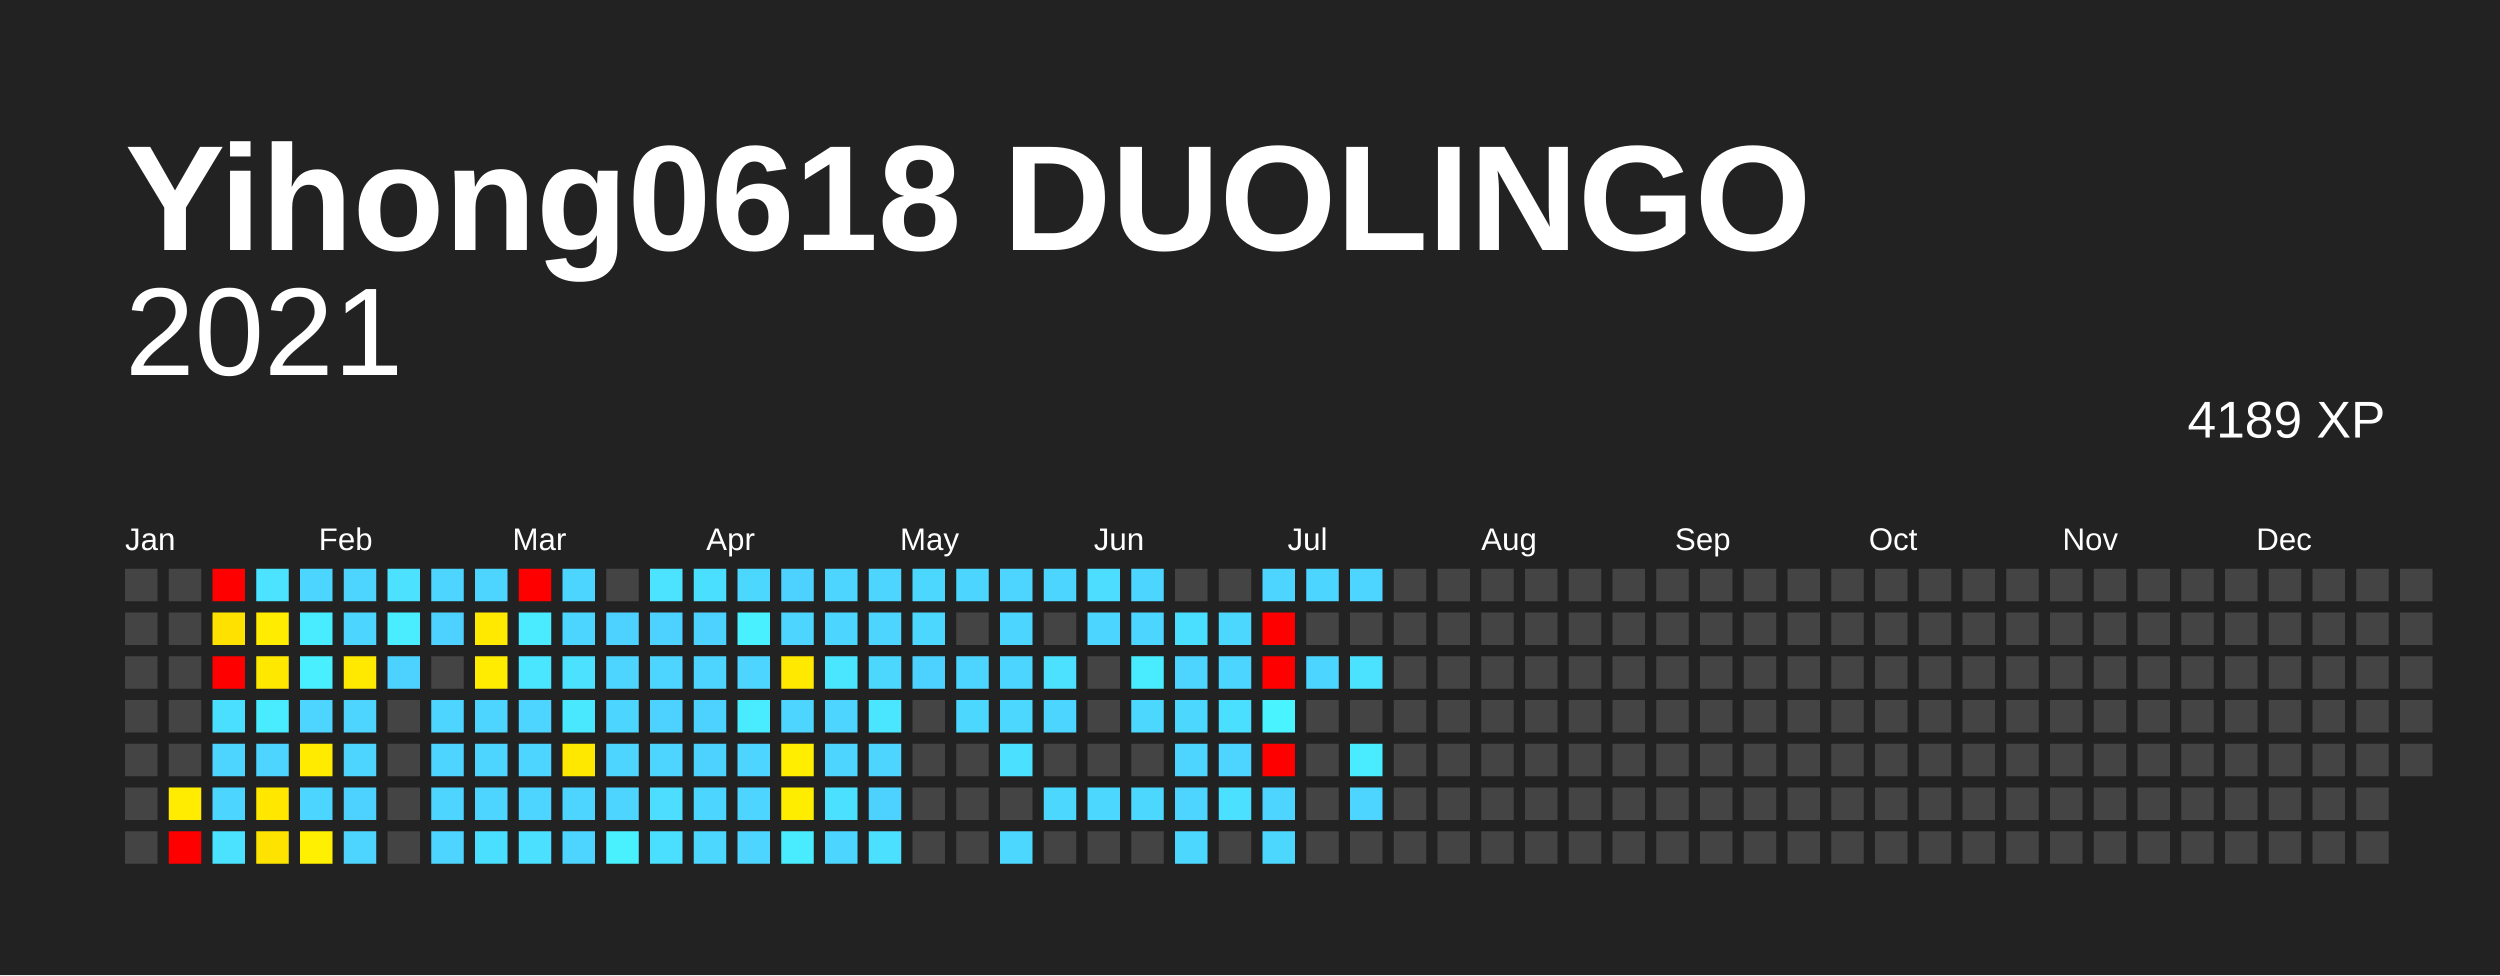
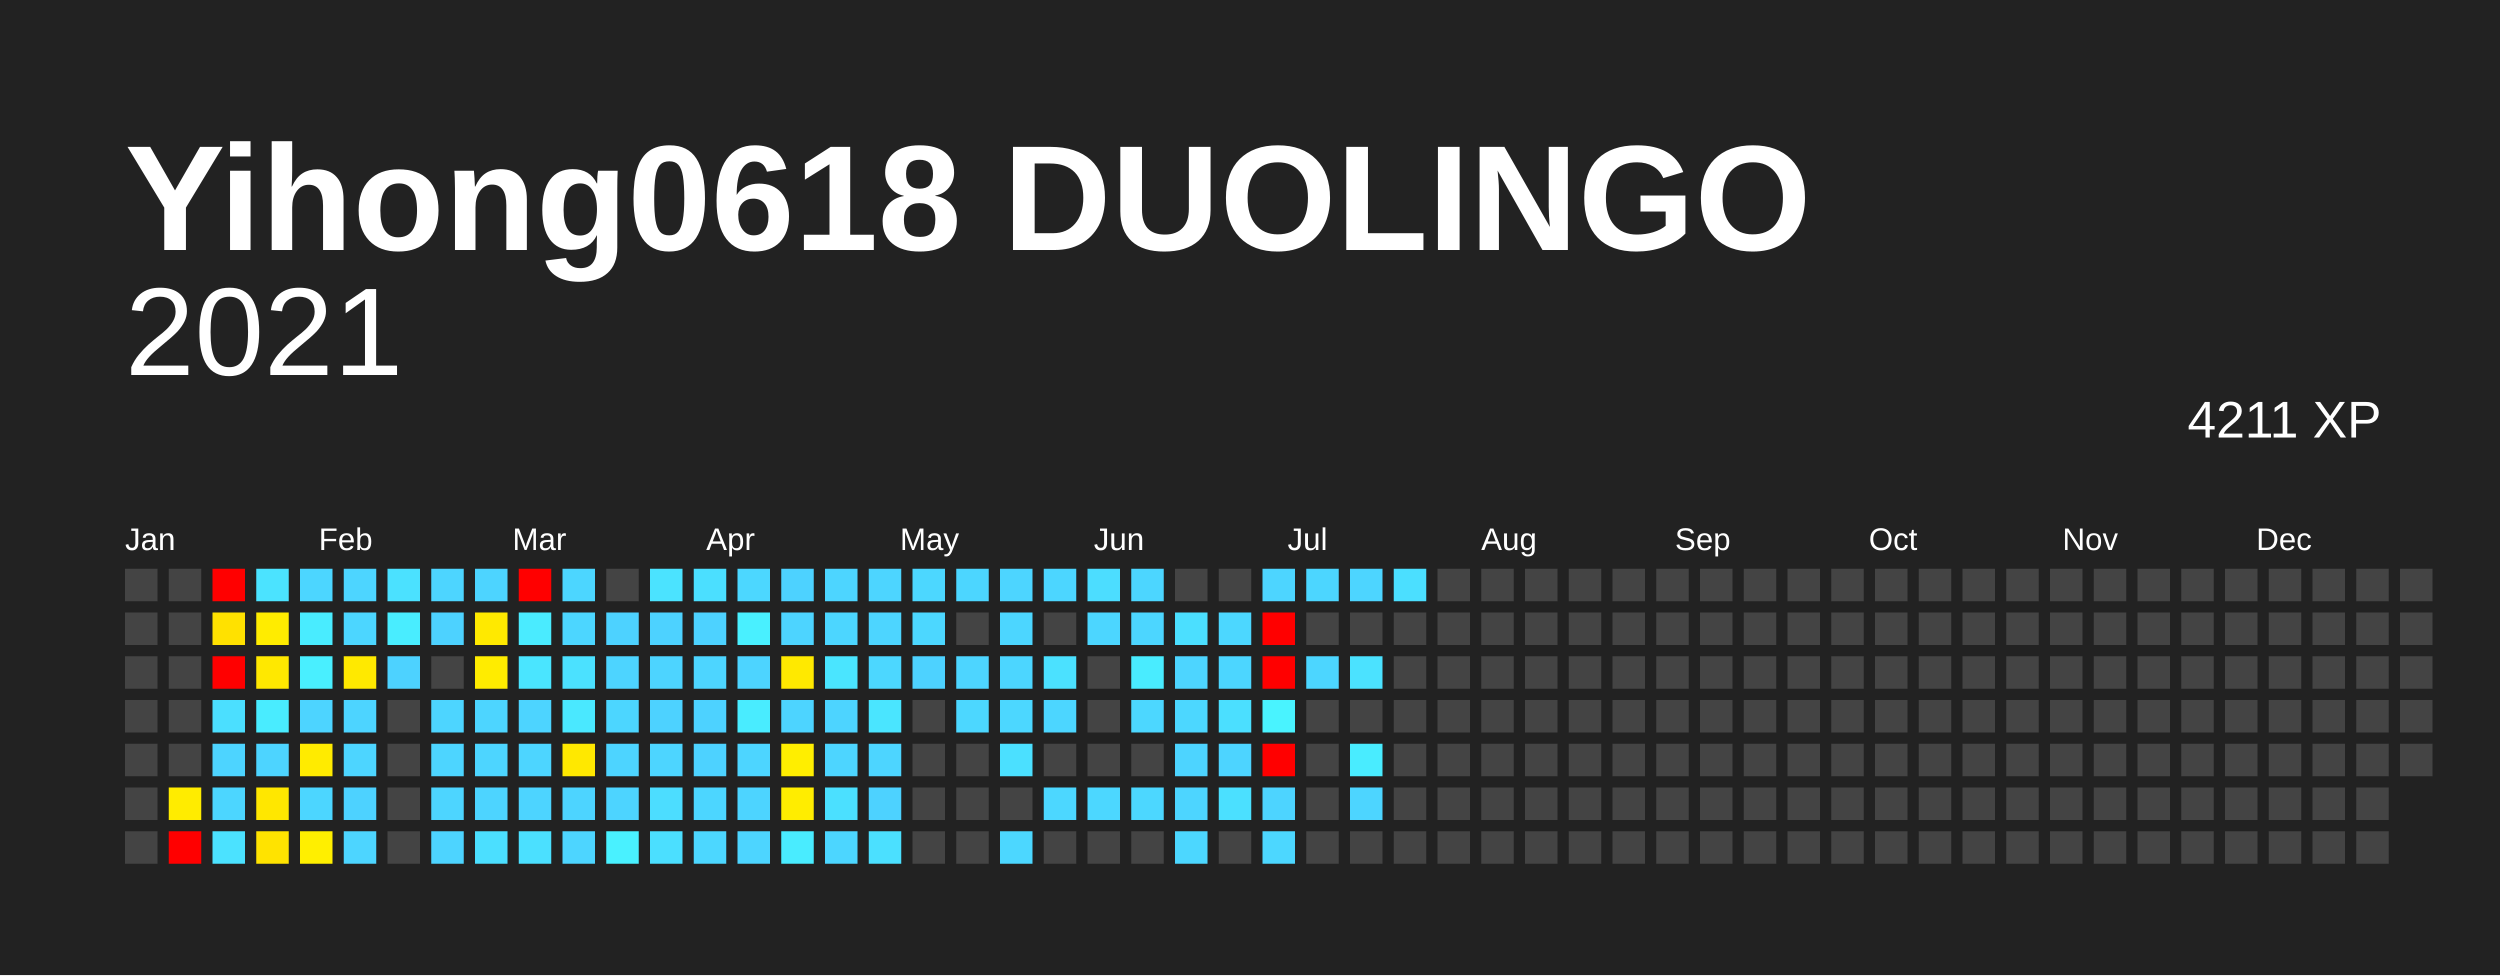
<svg xmlns="http://www.w3.org/2000/svg" baseProfile="full" height="78mm" version="1.1" viewBox="0,0,200,78" width="200mm">
  <defs />
  <rect fill="#222222" height="78" width="200" x="0" y="0" />
  <text fill="#FFFFFF" style="font-size:12px; font-family:Arial; font-weight:bold;" x="10" y="20">Yihong0618 DUOLINGO</text>
  <text alignment-baseline="hanging" fill="#FFFFFF" style="font-size:10.0px; font-family:Arial;" x="10" y="30">2021</text>
-   <text alignment-baseline="hanging" fill="#FFFFFF" style="font-size:4.125px; font-family:Arial;" x="175" y="35">4189 XP</text>
+   <text alignment-baseline="hanging" fill="#FFFFFF" style="font-size:4.125px; font-family:Arial;" x="175" y="35">4211 XP</text>
  <text fill="#FFFFFF" style="font-size:2.5px; font-family:Arial" x="10.0" y="44">Jan</text>
  <text fill="#FFFFFF" style="font-size:2.5px; font-family:Arial" x="25.5" y="44">Feb</text>
  <text fill="#FFFFFF" style="font-size:2.5px; font-family:Arial" x="41.0" y="44">Mar</text>
  <text fill="#FFFFFF" style="font-size:2.5px; font-family:Arial" x="56.5" y="44">Apr</text>
  <text fill="#FFFFFF" style="font-size:2.5px; font-family:Arial" x="72.0" y="44">May</text>
  <text fill="#FFFFFF" style="font-size:2.5px; font-family:Arial" x="87.5" y="44">Jun</text>
  <text fill="#FFFFFF" style="font-size:2.5px; font-family:Arial" x="103.0" y="44">Jul</text>
  <text fill="#FFFFFF" style="font-size:2.5px; font-family:Arial" x="118.5" y="44">Aug</text>
  <text fill="#FFFFFF" style="font-size:2.5px; font-family:Arial" x="134.0" y="44">Sep</text>
  <text fill="#FFFFFF" style="font-size:2.5px; font-family:Arial" x="149.5" y="44">Oct</text>
  <text fill="#FFFFFF" style="font-size:2.5px; font-family:Arial" x="165.0" y="44">Nov</text>
  <text fill="#FFFFFF" style="font-size:2.5px; font-family:Arial" x="180.5" y="44">Dec</text>
  <rect fill="#444444" height="2.6" width="2.6" x="10.0" y="45.5" />
  <rect fill="#444444" height="2.6" width="2.6" x="10.0" y="49.0" />
  <rect fill="#444444" height="2.6" width="2.6" x="10.0" y="52.5" />
  <rect fill="#444444" height="2.6" width="2.6" x="10.0" y="56.0" />
  <rect fill="#444444" height="2.6" width="2.6" x="10.0" y="59.5" />
  <rect fill="#444444" height="2.6" width="2.6" x="10.0" y="63.0" />
  <rect fill="#444444" height="2.6" width="2.6" x="10.0" y="66.5" />
  <rect fill="#444444" height="2.6" width="2.6" x="13.5" y="45.5" />
  <rect fill="#444444" height="2.6" width="2.6" x="13.5" y="49.0" />
  <rect fill="#444444" height="2.6" width="2.6" x="13.5" y="52.5" />
  <rect fill="#444444" height="2.6" width="2.6" x="13.5" y="56.0" />
  <rect fill="#444444" height="2.6" width="2.6" x="13.5" y="59.5" />
  <rect fill="#ffec00" height="2.6" width="2.6" x="13.5" y="63.0" />
  <rect fill="red" height="2.6" width="2.6" x="13.5" y="66.5" />
  <rect fill="red" height="2.6" width="2.6" x="17.0" y="45.5" />
  <rect fill="#ffe100" height="2.6" width="2.6" x="17.0" y="49.0" />
  <rect fill="red" height="2.6" width="2.6" x="17.0" y="52.5" />
  <rect fill="#4bdfff" height="2.6" width="2.6" x="17.0" y="56.0" />
  <rect fill="#4dd4ff" height="2.6" width="2.6" x="17.0" y="59.5" />
  <rect fill="#4cd6ff" height="2.6" width="2.6" x="17.0" y="63.0" />
  <rect fill="#4be2ff" height="2.6" width="2.6" x="17.0" y="66.5" />
  <rect fill="#4be3ff" height="2.6" width="2.6" x="20.5" y="45.5" />
  <rect fill="#ffec00" height="2.6" width="2.6" x="20.5" y="49.0" />
  <rect fill="#ffe800" height="2.6" width="2.6" x="20.5" y="52.5" />
  <rect fill="#49ecff" height="2.6" width="2.6" x="20.5" y="56.0" />
  <rect fill="#4dd4ff" height="2.6" width="2.6" x="20.5" y="59.5" />
  <rect fill="#ffe700" height="2.6" width="2.6" x="20.5" y="63.0" />
  <rect fill="#ffe300" height="2.6" width="2.6" x="20.5" y="66.5" />
  <rect fill="#4cd6ff" height="2.6" width="2.6" x="24.0" y="45.5" />
  <rect fill="#49ecff" height="2.6" width="2.6" x="24.0" y="49.0" />
  <rect fill="#49efff" height="2.6" width="2.6" x="24.0" y="52.5" />
  <rect fill="#4dd4ff" height="2.6" width="2.6" x="24.0" y="56.0" />
  <rect fill="#ffeb00" height="2.6" width="2.6" x="24.0" y="59.5" />
  <rect fill="#4cd6ff" height="2.6" width="2.6" x="24.0" y="63.0" />
  <rect fill="#ffef00" height="2.6" width="2.6" x="24.0" y="66.5" />
  <rect fill="#4dd5ff" height="2.6" width="2.6" x="27.5" y="45.5" />
  <rect fill="#4cd6ff" height="2.6" width="2.6" x="27.5" y="49.0" />
  <rect fill="#ffe900" height="2.6" width="2.6" x="27.5" y="52.5" />
  <rect fill="#4dd4ff" height="2.6" width="2.6" x="27.5" y="56.0" />
  <rect fill="#4dd5ff" height="2.6" width="2.6" x="27.5" y="59.5" />
  <rect fill="#4dd2ff" height="2.6" width="2.6" x="27.5" y="63.0" />
  <rect fill="#4dd5ff" height="2.6" width="2.6" x="27.5" y="66.5" />
  <rect fill="#4be1ff" height="2.6" width="2.6" x="31.0" y="45.5" />
  <rect fill="#49edff" height="2.6" width="2.6" x="31.0" y="49.0" />
  <rect fill="#4dd2ff" height="2.6" width="2.6" x="31.0" y="52.5" />
  <rect fill="#444444" height="2.6" width="2.6" x="31.0" y="56.0" />
  <rect fill="#444444" height="2.6" width="2.6" x="31.0" y="59.5" />
  <rect fill="#444444" height="2.6" width="2.6" x="31.0" y="63.0" />
  <rect fill="#444444" height="2.6" width="2.6" x="31.0" y="66.5" />
  <rect fill="#4dd5ff" height="2.6" width="2.6" x="34.5" y="45.5" />
  <rect fill="#4dd2ff" height="2.6" width="2.6" x="34.5" y="49.0" />
  <rect fill="#444444" height="2.6" width="2.6" x="34.5" y="52.5" />
  <rect fill="#4dd5ff" height="2.6" width="2.6" x="34.5" y="56.0" />
  <rect fill="#4dd5ff" height="2.6" width="2.6" x="34.5" y="59.5" />
  <rect fill="#4dd5ff" height="2.6" width="2.6" x="34.5" y="63.0" />
  <rect fill="#4dd4ff" height="2.6" width="2.6" x="34.5" y="66.5" />
  <rect fill="#4dd4ff" height="2.6" width="2.6" x="38.0" y="45.5" />
  <rect fill="#ffe900" height="2.6" width="2.6" x="38.0" y="49.0" />
  <rect fill="#ffec00" height="2.6" width="2.6" x="38.0" y="52.5" />
  <rect fill="#4dd5ff" height="2.6" width="2.6" x="38.0" y="56.0" />
  <rect fill="#4dd5ff" height="2.6" width="2.6" x="38.0" y="59.5" />
  <rect fill="#4dd4ff" height="2.6" width="2.6" x="38.0" y="63.0" />
  <rect fill="#4bdfff" height="2.6" width="2.6" x="38.0" y="66.5" />
  <rect fill="red" height="2.6" width="2.6" x="41.5" y="45.5" />
  <rect fill="#4aebff" height="2.6" width="2.6" x="41.5" y="49.0" />
  <rect fill="#4ae5ff" height="2.6" width="2.6" x="41.5" y="52.5" />
  <rect fill="#4dd4ff" height="2.6" width="2.6" x="41.5" y="56.0" />
  <rect fill="#4dd5ff" height="2.6" width="2.6" x="41.5" y="59.5" />
  <rect fill="#4dd4ff" height="2.6" width="2.6" x="41.5" y="63.0" />
  <rect fill="#4be0ff" height="2.6" width="2.6" x="41.5" y="66.5" />
  <rect fill="#4cd6ff" height="2.6" width="2.6" x="45.0" y="45.5" />
  <rect fill="#4cd6ff" height="2.6" width="2.6" x="45.0" y="49.0" />
  <rect fill="#4be1ff" height="2.6" width="2.6" x="45.0" y="52.5" />
  <rect fill="#4ae8ff" height="2.6" width="2.6" x="45.0" y="56.0" />
  <rect fill="#ffe800" height="2.6" width="2.6" x="45.0" y="59.5" />
  <rect fill="#4dd4ff" height="2.6" width="2.6" x="45.0" y="63.0" />
  <rect fill="#4dd5ff" height="2.6" width="2.6" x="45.0" y="66.5" />
  <rect fill="#444444" height="2.6" width="2.6" x="48.5" y="45.5" />
  <rect fill="#4dd2ff" height="2.6" width="2.6" x="48.5" y="49.0" />
  <rect fill="#4dd4ff" height="2.6" width="2.6" x="48.5" y="52.5" />
  <rect fill="#4cd6ff" height="2.6" width="2.6" x="48.5" y="56.0" />
  <rect fill="#4dd4ff" height="2.6" width="2.6" x="48.5" y="59.5" />
  <rect fill="#4dd4ff" height="2.6" width="2.6" x="48.5" y="63.0" />
  <rect fill="#49f1ff" height="2.6" width="2.6" x="48.5" y="66.5" />
  <rect fill="#4be3ff" height="2.6" width="2.6" x="52.0" y="45.5" />
  <rect fill="#4dd2ff" height="2.6" width="2.6" x="52.0" y="49.0" />
  <rect fill="#4dd4ff" height="2.6" width="2.6" x="52.0" y="52.5" />
  <rect fill="#4dd2ff" height="2.6" width="2.6" x="52.0" y="56.0" />
  <rect fill="#4dd5ff" height="2.6" width="2.6" x="52.0" y="59.5" />
  <rect fill="#4cddff" height="2.6" width="2.6" x="52.0" y="63.0" />
  <rect fill="#4bdfff" height="2.6" width="2.6" x="52.0" y="66.5" />
  <rect fill="#4bdfff" height="2.6" width="2.6" x="55.5" y="45.5" />
  <rect fill="#4dd2ff" height="2.6" width="2.6" x="55.5" y="49.0" />
  <rect fill="#4dd5ff" height="2.6" width="2.6" x="55.5" y="52.5" />
  <rect fill="#4dd2ff" height="2.6" width="2.6" x="55.5" y="56.0" />
  <rect fill="#4dd2ff" height="2.6" width="2.6" x="55.5" y="59.5" />
  <rect fill="#4cd6ff" height="2.6" width="2.6" x="55.5" y="63.0" />
  <rect fill="#4cd7ff" height="2.6" width="2.6" x="55.5" y="66.5" />
  <rect fill="#4cd7ff" height="2.6" width="2.6" x="59.0" y="45.5" />
  <rect fill="#49f0ff" height="2.6" width="2.6" x="59.0" y="49.0" />
  <rect fill="#4dd4ff" height="2.6" width="2.6" x="59.0" y="52.5" />
  <rect fill="#49ecff" height="2.6" width="2.6" x="59.0" y="56.0" />
  <rect fill="#4dd5ff" height="2.6" width="2.6" x="59.0" y="59.5" />
  <rect fill="#4dd4ff" height="2.6" width="2.6" x="59.0" y="63.0" />
  <rect fill="#4dd5ff" height="2.6" width="2.6" x="59.0" y="66.5" />
  <rect fill="#4dd2ff" height="2.6" width="2.6" x="62.5" y="45.5" />
  <rect fill="#4dd4ff" height="2.6" width="2.6" x="62.5" y="49.0" />
  <rect fill="#ffe900" height="2.6" width="2.6" x="62.5" y="52.5" />
  <rect fill="#4dd4ff" height="2.6" width="2.6" x="62.5" y="56.0" />
  <rect fill="#ffee00" height="2.6" width="2.6" x="62.5" y="59.5" />
  <rect fill="#ffed00" height="2.6" width="2.6" x="62.5" y="63.0" />
  <rect fill="#49ecff" height="2.6" width="2.6" x="62.5" y="66.5" />
  <rect fill="#4dd5ff" height="2.6" width="2.6" x="66.0" y="45.5" />
  <rect fill="#4cd6ff" height="2.6" width="2.6" x="66.0" y="49.0" />
  <rect fill="#4ae5ff" height="2.6" width="2.6" x="66.0" y="52.5" />
  <rect fill="#4dd4ff" height="2.6" width="2.6" x="66.0" y="56.0" />
  <rect fill="#4dd5ff" height="2.6" width="2.6" x="66.0" y="59.5" />
  <rect fill="#4be0ff" height="2.6" width="2.6" x="66.0" y="63.0" />
  <rect fill="#4cd6ff" height="2.6" width="2.6" x="66.0" y="66.5" />
  <rect fill="#4dd5ff" height="2.6" width="2.6" x="69.5" y="45.5" />
  <rect fill="#4dd5ff" height="2.6" width="2.6" x="69.5" y="49.0" />
  <rect fill="#4cd7ff" height="2.6" width="2.6" x="69.5" y="52.5" />
  <rect fill="#4ae5ff" height="2.6" width="2.6" x="69.5" y="56.0" />
  <rect fill="#4dd5ff" height="2.6" width="2.6" x="69.5" y="59.5" />
  <rect fill="#4dd2ff" height="2.6" width="2.6" x="69.5" y="63.0" />
  <rect fill="#4be0ff" height="2.6" width="2.6" x="69.5" y="66.5" />
  <rect fill="#4cd7ff" height="2.6" width="2.6" x="73.0" y="45.5" />
  <rect fill="#4cd7ff" height="2.6" width="2.6" x="73.0" y="49.0" />
  <rect fill="#4dd2ff" height="2.6" width="2.6" x="73.0" y="52.5" />
  <rect fill="#444444" height="2.6" width="2.6" x="73.0" y="56.0" />
  <rect fill="#444444" height="2.6" width="2.6" x="73.0" y="59.5" />
  <rect fill="#444444" height="2.6" width="2.6" x="73.0" y="63.0" />
  <rect fill="#444444" height="2.6" width="2.6" x="73.0" y="66.5" />
  <rect fill="#4cd6ff" height="2.6" width="2.6" x="76.5" y="45.5" />
  <rect fill="#444444" height="2.6" width="2.6" x="76.5" y="49.0" />
  <rect fill="#4dd5ff" height="2.6" width="2.6" x="76.5" y="52.5" />
  <rect fill="#4cd7ff" height="2.6" width="2.6" x="76.5" y="56.0" />
  <rect fill="#444444" height="2.6" width="2.6" x="76.5" y="59.5" />
  <rect fill="#444444" height="2.6" width="2.6" x="76.5" y="63.0" />
  <rect fill="#444444" height="2.6" width="2.6" x="76.5" y="66.5" />
  <rect fill="#4dd5ff" height="2.6" width="2.6" x="80.0" y="45.5" />
  <rect fill="#4cd6ff" height="2.6" width="2.6" x="80.0" y="49.0" />
  <rect fill="#4cd6ff" height="2.6" width="2.6" x="80.0" y="52.5" />
  <rect fill="#4cd7ff" height="2.6" width="2.6" x="80.0" y="56.0" />
  <rect fill="#4be0ff" height="2.6" width="2.6" x="80.0" y="59.5" />
  <rect fill="#444444" height="2.6" width="2.6" x="80.0" y="63.0" />
  <rect fill="#4cd7ff" height="2.6" width="2.6" x="80.0" y="66.5" />
  <rect fill="#4cd6ff" height="2.6" width="2.6" x="83.5" y="45.5" />
  <rect fill="#444444" height="2.6" width="2.6" x="83.5" y="49.0" />
  <rect fill="#4be1ff" height="2.6" width="2.6" x="83.5" y="52.5" />
  <rect fill="#4cd6ff" height="2.6" width="2.6" x="83.5" y="56.0" />
  <rect fill="#444444" height="2.6" width="2.6" x="83.5" y="59.5" />
  <rect fill="#4cd7ff" height="2.6" width="2.6" x="83.5" y="63.0" />
  <rect fill="#444444" height="2.6" width="2.6" x="83.5" y="66.5" />
  <rect fill="#4cddff" height="2.6" width="2.6" x="87.0" y="45.5" />
  <rect fill="#4cd6ff" height="2.6" width="2.6" x="87.0" y="49.0" />
  <rect fill="#444444" height="2.6" width="2.6" x="87.0" y="52.5" />
  <rect fill="#444444" height="2.6" width="2.6" x="87.0" y="56.0" />
  <rect fill="#444444" height="2.6" width="2.6" x="87.0" y="59.5" />
  <rect fill="#4cd7ff" height="2.6" width="2.6" x="87.0" y="63.0" />
  <rect fill="#444444" height="2.6" width="2.6" x="87.0" y="66.5" />
  <rect fill="#4cd6ff" height="2.6" width="2.6" x="90.5" y="45.5" />
  <rect fill="#4cd6ff" height="2.6" width="2.6" x="90.5" y="49.0" />
  <rect fill="#49ecff" height="2.6" width="2.6" x="90.5" y="52.5" />
  <rect fill="#4cd7ff" height="2.6" width="2.6" x="90.5" y="56.0" />
  <rect fill="#444444" height="2.6" width="2.6" x="90.5" y="59.5" />
  <rect fill="#4cd7ff" height="2.6" width="2.6" x="90.5" y="63.0" />
  <rect fill="#444444" height="2.6" width="2.6" x="90.5" y="66.5" />
  <rect fill="#444444" height="2.6" width="2.6" x="94.0" y="45.5" />
  <rect fill="#4bdfff" height="2.6" width="2.6" x="94.0" y="49.0" />
  <rect fill="#4dd5ff" height="2.6" width="2.6" x="94.0" y="52.5" />
  <rect fill="#4cd7ff" height="2.6" width="2.6" x="94.0" y="56.0" />
  <rect fill="#4dd4ff" height="2.6" width="2.6" x="94.0" y="59.5" />
  <rect fill="#4dd5ff" height="2.6" width="2.6" x="94.0" y="63.0" />
  <rect fill="#4cd7ff" height="2.6" width="2.6" x="94.0" y="66.5" />
  <rect fill="#444444" height="2.6" width="2.6" x="97.5" y="45.5" />
  <rect fill="#4cd7ff" height="2.6" width="2.6" x="97.5" y="49.0" />
  <rect fill="#4cd6ff" height="2.6" width="2.6" x="97.5" y="52.5" />
  <rect fill="#4bdfff" height="2.6" width="2.6" x="97.5" y="56.0" />
  <rect fill="#4dd4ff" height="2.6" width="2.6" x="97.5" y="59.5" />
  <rect fill="#4be0ff" height="2.6" width="2.6" x="97.5" y="63.0" />
  <rect fill="#444444" height="2.6" width="2.6" x="97.5" y="66.5" />
  <rect fill="#4dd5ff" height="2.6" width="2.6" x="101.0" y="45.5" />
  <rect fill="red" height="2.6" width="2.6" x="101.0" y="49.0" />
  <rect fill="red" height="2.6" width="2.6" x="101.0" y="52.5" />
  <rect fill="#49f3ff" height="2.6" width="2.6" x="101.0" y="56.0" />
  <rect fill="red" height="2.6" width="2.6" x="101.0" y="59.5" />
  <rect fill="#4dd4ff" height="2.6" width="2.6" x="101.0" y="63.0" />
  <rect fill="#4cd7ff" height="2.6" width="2.6" x="101.0" y="66.5" />
  <rect fill="#4cd6ff" height="2.6" width="2.6" x="104.5" y="45.5" />
  <rect fill="#444444" height="2.6" width="2.6" x="104.5" y="49.0" />
  <rect fill="#4cd6ff" height="2.6" width="2.6" x="104.5" y="52.5" />
  <rect fill="#444444" height="2.6" width="2.6" x="104.5" y="56.0" />
  <rect fill="#444444" height="2.6" width="2.6" x="104.5" y="59.5" />
  <rect fill="#444444" height="2.6" width="2.6" x="104.5" y="63.0" />
  <rect fill="#444444" height="2.6" width="2.6" x="104.5" y="66.5" />
  <rect fill="#4dd5ff" height="2.6" width="2.6" x="108.0" y="45.5" />
  <rect fill="#444444" height="2.6" width="2.6" x="108.0" y="49.0" />
  <rect fill="#4be2ff" height="2.6" width="2.6" x="108.0" y="52.5" />
  <rect fill="#444444" height="2.6" width="2.6" x="108.0" y="56.0" />
  <rect fill="#49ecff" height="2.6" width="2.6" x="108.0" y="59.5" />
  <rect fill="#4dd5ff" height="2.6" width="2.6" x="108.0" y="63.0" />
  <rect fill="#444444" height="2.6" width="2.6" x="108.0" y="66.5" />
-   <rect fill="#444444" height="2.6" width="2.6" x="111.5" y="45.5" />
+   <rect fill="#4bdfff" height="2.6" width="2.6" x="111.5" y="45.5" />
  <rect fill="#444444" height="2.6" width="2.6" x="111.5" y="49.0" />
  <rect fill="#444444" height="2.6" width="2.6" x="111.5" y="52.5" />
  <rect fill="#444444" height="2.6" width="2.6" x="111.5" y="56.0" />
  <rect fill="#444444" height="2.6" width="2.6" x="111.5" y="59.5" />
  <rect fill="#444444" height="2.6" width="2.6" x="111.5" y="63.0" />
  <rect fill="#444444" height="2.6" width="2.6" x="111.5" y="66.5" />
  <rect fill="#444444" height="2.6" width="2.6" x="115.0" y="45.5" />
  <rect fill="#444444" height="2.6" width="2.6" x="115.0" y="49.0" />
  <rect fill="#444444" height="2.6" width="2.6" x="115.0" y="52.5" />
  <rect fill="#444444" height="2.6" width="2.6" x="115.0" y="56.0" />
  <rect fill="#444444" height="2.6" width="2.6" x="115.0" y="59.5" />
  <rect fill="#444444" height="2.6" width="2.6" x="115.0" y="63.0" />
  <rect fill="#444444" height="2.6" width="2.6" x="115.0" y="66.5" />
  <rect fill="#444444" height="2.6" width="2.6" x="118.5" y="45.5" />
  <rect fill="#444444" height="2.6" width="2.6" x="118.5" y="49.0" />
  <rect fill="#444444" height="2.6" width="2.6" x="118.5" y="52.5" />
  <rect fill="#444444" height="2.6" width="2.6" x="118.5" y="56.0" />
  <rect fill="#444444" height="2.6" width="2.6" x="118.5" y="59.5" />
  <rect fill="#444444" height="2.6" width="2.6" x="118.5" y="63.0" />
  <rect fill="#444444" height="2.6" width="2.6" x="118.5" y="66.5" />
  <rect fill="#444444" height="2.6" width="2.6" x="122.0" y="45.5" />
  <rect fill="#444444" height="2.6" width="2.6" x="122.0" y="49.0" />
  <rect fill="#444444" height="2.6" width="2.6" x="122.0" y="52.5" />
  <rect fill="#444444" height="2.6" width="2.6" x="122.0" y="56.0" />
  <rect fill="#444444" height="2.6" width="2.6" x="122.0" y="59.5" />
  <rect fill="#444444" height="2.6" width="2.6" x="122.0" y="63.0" />
  <rect fill="#444444" height="2.6" width="2.6" x="122.0" y="66.5" />
  <rect fill="#444444" height="2.6" width="2.6" x="125.5" y="45.5" />
  <rect fill="#444444" height="2.6" width="2.6" x="125.5" y="49.0" />
  <rect fill="#444444" height="2.6" width="2.6" x="125.5" y="52.5" />
  <rect fill="#444444" height="2.6" width="2.6" x="125.5" y="56.0" />
  <rect fill="#444444" height="2.6" width="2.6" x="125.5" y="59.5" />
  <rect fill="#444444" height="2.6" width="2.6" x="125.5" y="63.0" />
  <rect fill="#444444" height="2.6" width="2.6" x="125.5" y="66.5" />
  <rect fill="#444444" height="2.6" width="2.6" x="129.0" y="45.5" />
  <rect fill="#444444" height="2.6" width="2.6" x="129.0" y="49.0" />
  <rect fill="#444444" height="2.6" width="2.6" x="129.0" y="52.5" />
  <rect fill="#444444" height="2.6" width="2.6" x="129.0" y="56.0" />
  <rect fill="#444444" height="2.6" width="2.6" x="129.0" y="59.5" />
  <rect fill="#444444" height="2.6" width="2.6" x="129.0" y="63.0" />
  <rect fill="#444444" height="2.6" width="2.6" x="129.0" y="66.5" />
  <rect fill="#444444" height="2.6" width="2.6" x="132.5" y="45.5" />
  <rect fill="#444444" height="2.6" width="2.6" x="132.5" y="49.0" />
  <rect fill="#444444" height="2.6" width="2.6" x="132.5" y="52.5" />
  <rect fill="#444444" height="2.6" width="2.6" x="132.5" y="56.0" />
  <rect fill="#444444" height="2.6" width="2.6" x="132.5" y="59.5" />
  <rect fill="#444444" height="2.6" width="2.6" x="132.5" y="63.0" />
  <rect fill="#444444" height="2.6" width="2.6" x="132.5" y="66.5" />
  <rect fill="#444444" height="2.6" width="2.6" x="136.0" y="45.5" />
  <rect fill="#444444" height="2.6" width="2.6" x="136.0" y="49.0" />
  <rect fill="#444444" height="2.6" width="2.6" x="136.0" y="52.5" />
  <rect fill="#444444" height="2.6" width="2.6" x="136.0" y="56.0" />
  <rect fill="#444444" height="2.6" width="2.6" x="136.0" y="59.5" />
  <rect fill="#444444" height="2.6" width="2.6" x="136.0" y="63.0" />
  <rect fill="#444444" height="2.6" width="2.6" x="136.0" y="66.5" />
  <rect fill="#444444" height="2.6" width="2.6" x="139.5" y="45.5" />
  <rect fill="#444444" height="2.6" width="2.6" x="139.5" y="49.0" />
  <rect fill="#444444" height="2.6" width="2.6" x="139.5" y="52.5" />
  <rect fill="#444444" height="2.6" width="2.6" x="139.5" y="56.0" />
  <rect fill="#444444" height="2.6" width="2.6" x="139.5" y="59.5" />
  <rect fill="#444444" height="2.6" width="2.6" x="139.5" y="63.0" />
  <rect fill="#444444" height="2.6" width="2.6" x="139.5" y="66.5" />
  <rect fill="#444444" height="2.6" width="2.6" x="143.0" y="45.5" />
  <rect fill="#444444" height="2.6" width="2.6" x="143.0" y="49.0" />
  <rect fill="#444444" height="2.6" width="2.6" x="143.0" y="52.5" />
  <rect fill="#444444" height="2.6" width="2.6" x="143.0" y="56.0" />
  <rect fill="#444444" height="2.6" width="2.6" x="143.0" y="59.5" />
  <rect fill="#444444" height="2.6" width="2.6" x="143.0" y="63.0" />
  <rect fill="#444444" height="2.6" width="2.6" x="143.0" y="66.5" />
  <rect fill="#444444" height="2.6" width="2.6" x="146.5" y="45.5" />
  <rect fill="#444444" height="2.6" width="2.6" x="146.5" y="49.0" />
  <rect fill="#444444" height="2.6" width="2.6" x="146.5" y="52.5" />
  <rect fill="#444444" height="2.6" width="2.6" x="146.5" y="56.0" />
  <rect fill="#444444" height="2.6" width="2.6" x="146.5" y="59.5" />
  <rect fill="#444444" height="2.6" width="2.6" x="146.5" y="63.0" />
  <rect fill="#444444" height="2.6" width="2.6" x="146.5" y="66.5" />
  <rect fill="#444444" height="2.6" width="2.6" x="150.0" y="45.5" />
  <rect fill="#444444" height="2.6" width="2.6" x="150.0" y="49.0" />
  <rect fill="#444444" height="2.6" width="2.6" x="150.0" y="52.5" />
  <rect fill="#444444" height="2.6" width="2.6" x="150.0" y="56.0" />
  <rect fill="#444444" height="2.6" width="2.6" x="150.0" y="59.5" />
  <rect fill="#444444" height="2.6" width="2.6" x="150.0" y="63.0" />
  <rect fill="#444444" height="2.6" width="2.6" x="150.0" y="66.5" />
  <rect fill="#444444" height="2.6" width="2.6" x="153.5" y="45.5" />
  <rect fill="#444444" height="2.6" width="2.6" x="153.5" y="49.0" />
  <rect fill="#444444" height="2.6" width="2.6" x="153.5" y="52.5" />
  <rect fill="#444444" height="2.6" width="2.6" x="153.5" y="56.0" />
  <rect fill="#444444" height="2.6" width="2.6" x="153.5" y="59.5" />
  <rect fill="#444444" height="2.6" width="2.6" x="153.5" y="63.0" />
  <rect fill="#444444" height="2.6" width="2.6" x="153.5" y="66.5" />
  <rect fill="#444444" height="2.6" width="2.6" x="157.0" y="45.5" />
  <rect fill="#444444" height="2.6" width="2.6" x="157.0" y="49.0" />
  <rect fill="#444444" height="2.6" width="2.6" x="157.0" y="52.5" />
  <rect fill="#444444" height="2.6" width="2.6" x="157.0" y="56.0" />
  <rect fill="#444444" height="2.6" width="2.6" x="157.0" y="59.5" />
  <rect fill="#444444" height="2.6" width="2.6" x="157.0" y="63.0" />
  <rect fill="#444444" height="2.6" width="2.6" x="157.0" y="66.5" />
  <rect fill="#444444" height="2.6" width="2.6" x="160.5" y="45.5" />
  <rect fill="#444444" height="2.6" width="2.6" x="160.5" y="49.0" />
  <rect fill="#444444" height="2.6" width="2.6" x="160.5" y="52.5" />
  <rect fill="#444444" height="2.6" width="2.6" x="160.5" y="56.0" />
  <rect fill="#444444" height="2.6" width="2.6" x="160.5" y="59.5" />
  <rect fill="#444444" height="2.6" width="2.6" x="160.5" y="63.0" />
  <rect fill="#444444" height="2.6" width="2.6" x="160.5" y="66.5" />
  <rect fill="#444444" height="2.6" width="2.6" x="164.0" y="45.5" />
  <rect fill="#444444" height="2.6" width="2.6" x="164.0" y="49.0" />
  <rect fill="#444444" height="2.6" width="2.6" x="164.0" y="52.5" />
  <rect fill="#444444" height="2.6" width="2.6" x="164.0" y="56.0" />
  <rect fill="#444444" height="2.6" width="2.6" x="164.0" y="59.5" />
  <rect fill="#444444" height="2.6" width="2.6" x="164.0" y="63.0" />
  <rect fill="#444444" height="2.6" width="2.6" x="164.0" y="66.5" />
  <rect fill="#444444" height="2.6" width="2.6" x="167.5" y="45.5" />
  <rect fill="#444444" height="2.6" width="2.6" x="167.5" y="49.0" />
  <rect fill="#444444" height="2.6" width="2.6" x="167.5" y="52.5" />
  <rect fill="#444444" height="2.6" width="2.6" x="167.5" y="56.0" />
  <rect fill="#444444" height="2.6" width="2.6" x="167.5" y="59.5" />
  <rect fill="#444444" height="2.6" width="2.6" x="167.5" y="63.0" />
  <rect fill="#444444" height="2.6" width="2.6" x="167.5" y="66.5" />
  <rect fill="#444444" height="2.6" width="2.6" x="171.0" y="45.5" />
  <rect fill="#444444" height="2.6" width="2.6" x="171.0" y="49.0" />
  <rect fill="#444444" height="2.6" width="2.6" x="171.0" y="52.5" />
  <rect fill="#444444" height="2.6" width="2.6" x="171.0" y="56.0" />
  <rect fill="#444444" height="2.6" width="2.6" x="171.0" y="59.5" />
  <rect fill="#444444" height="2.6" width="2.6" x="171.0" y="63.0" />
  <rect fill="#444444" height="2.6" width="2.6" x="171.0" y="66.5" />
  <rect fill="#444444" height="2.6" width="2.6" x="174.5" y="45.5" />
  <rect fill="#444444" height="2.6" width="2.6" x="174.5" y="49.0" />
  <rect fill="#444444" height="2.6" width="2.6" x="174.5" y="52.5" />
  <rect fill="#444444" height="2.6" width="2.6" x="174.5" y="56.0" />
  <rect fill="#444444" height="2.6" width="2.6" x="174.5" y="59.5" />
  <rect fill="#444444" height="2.6" width="2.6" x="174.5" y="63.0" />
  <rect fill="#444444" height="2.6" width="2.6" x="174.5" y="66.5" />
  <rect fill="#444444" height="2.6" width="2.6" x="178.0" y="45.5" />
  <rect fill="#444444" height="2.6" width="2.6" x="178.0" y="49.0" />
  <rect fill="#444444" height="2.6" width="2.6" x="178.0" y="52.5" />
  <rect fill="#444444" height="2.6" width="2.6" x="178.0" y="56.0" />
  <rect fill="#444444" height="2.6" width="2.6" x="178.0" y="59.5" />
  <rect fill="#444444" height="2.6" width="2.6" x="178.0" y="63.0" />
  <rect fill="#444444" height="2.6" width="2.6" x="178.0" y="66.5" />
  <rect fill="#444444" height="2.6" width="2.6" x="181.5" y="45.5" />
  <rect fill="#444444" height="2.6" width="2.6" x="181.5" y="49.0" />
  <rect fill="#444444" height="2.6" width="2.6" x="181.5" y="52.5" />
  <rect fill="#444444" height="2.6" width="2.6" x="181.5" y="56.0" />
  <rect fill="#444444" height="2.6" width="2.6" x="181.5" y="59.5" />
  <rect fill="#444444" height="2.6" width="2.6" x="181.5" y="63.0" />
  <rect fill="#444444" height="2.6" width="2.6" x="181.5" y="66.5" />
  <rect fill="#444444" height="2.6" width="2.6" x="185.0" y="45.5" />
  <rect fill="#444444" height="2.6" width="2.6" x="185.0" y="49.0" />
  <rect fill="#444444" height="2.6" width="2.6" x="185.0" y="52.5" />
  <rect fill="#444444" height="2.6" width="2.6" x="185.0" y="56.0" />
  <rect fill="#444444" height="2.6" width="2.6" x="185.0" y="59.5" />
  <rect fill="#444444" height="2.6" width="2.6" x="185.0" y="63.0" />
  <rect fill="#444444" height="2.6" width="2.6" x="185.0" y="66.5" />
  <rect fill="#444444" height="2.6" width="2.6" x="188.5" y="45.5" />
  <rect fill="#444444" height="2.6" width="2.6" x="188.5" y="49.0" />
  <rect fill="#444444" height="2.6" width="2.6" x="188.5" y="52.5" />
  <rect fill="#444444" height="2.6" width="2.6" x="188.5" y="56.0" />
  <rect fill="#444444" height="2.6" width="2.6" x="188.5" y="59.5" />
  <rect fill="#444444" height="2.6" width="2.6" x="188.5" y="63.0" />
  <rect fill="#444444" height="2.6" width="2.6" x="188.5" y="66.5" />
  <rect fill="#444444" height="2.6" width="2.6" x="192.0" y="45.5" />
  <rect fill="#444444" height="2.6" width="2.6" x="192.0" y="49.0" />
  <rect fill="#444444" height="2.6" width="2.6" x="192.0" y="52.5" />
  <rect fill="#444444" height="2.6" width="2.6" x="192.0" y="56.0" />
  <rect fill="#444444" height="2.6" width="2.6" x="192.0" y="59.5" />
</svg>
